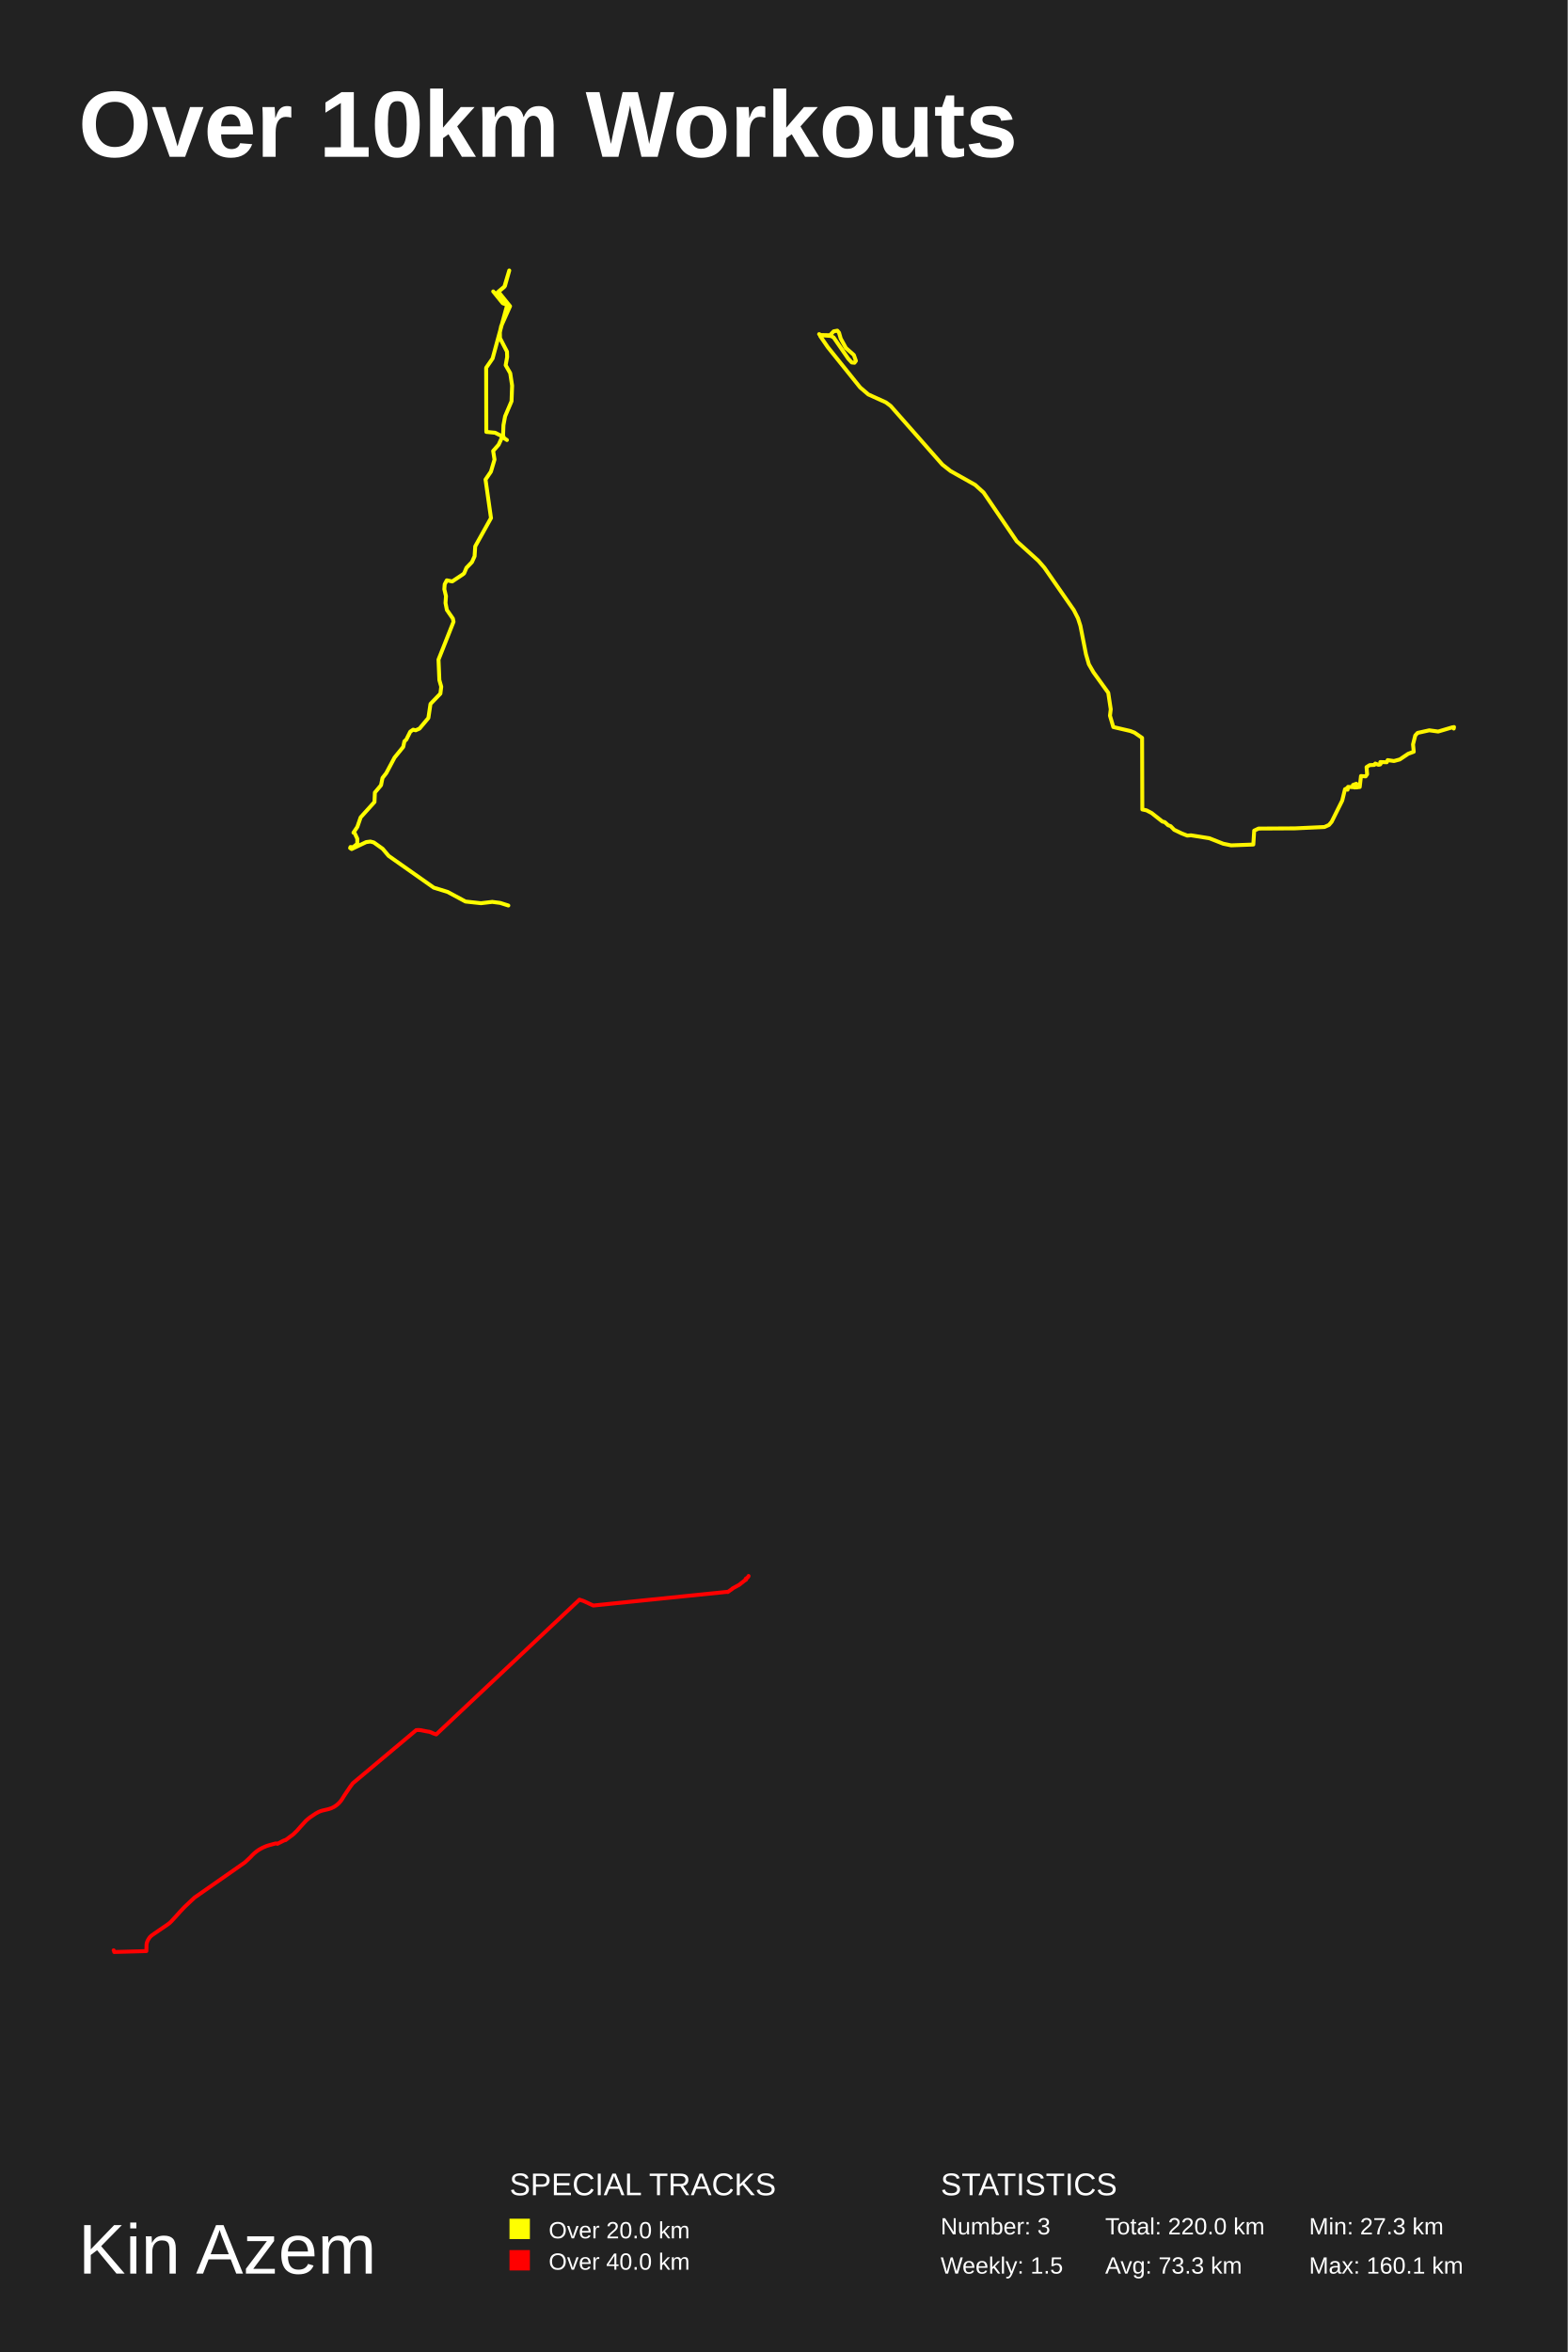
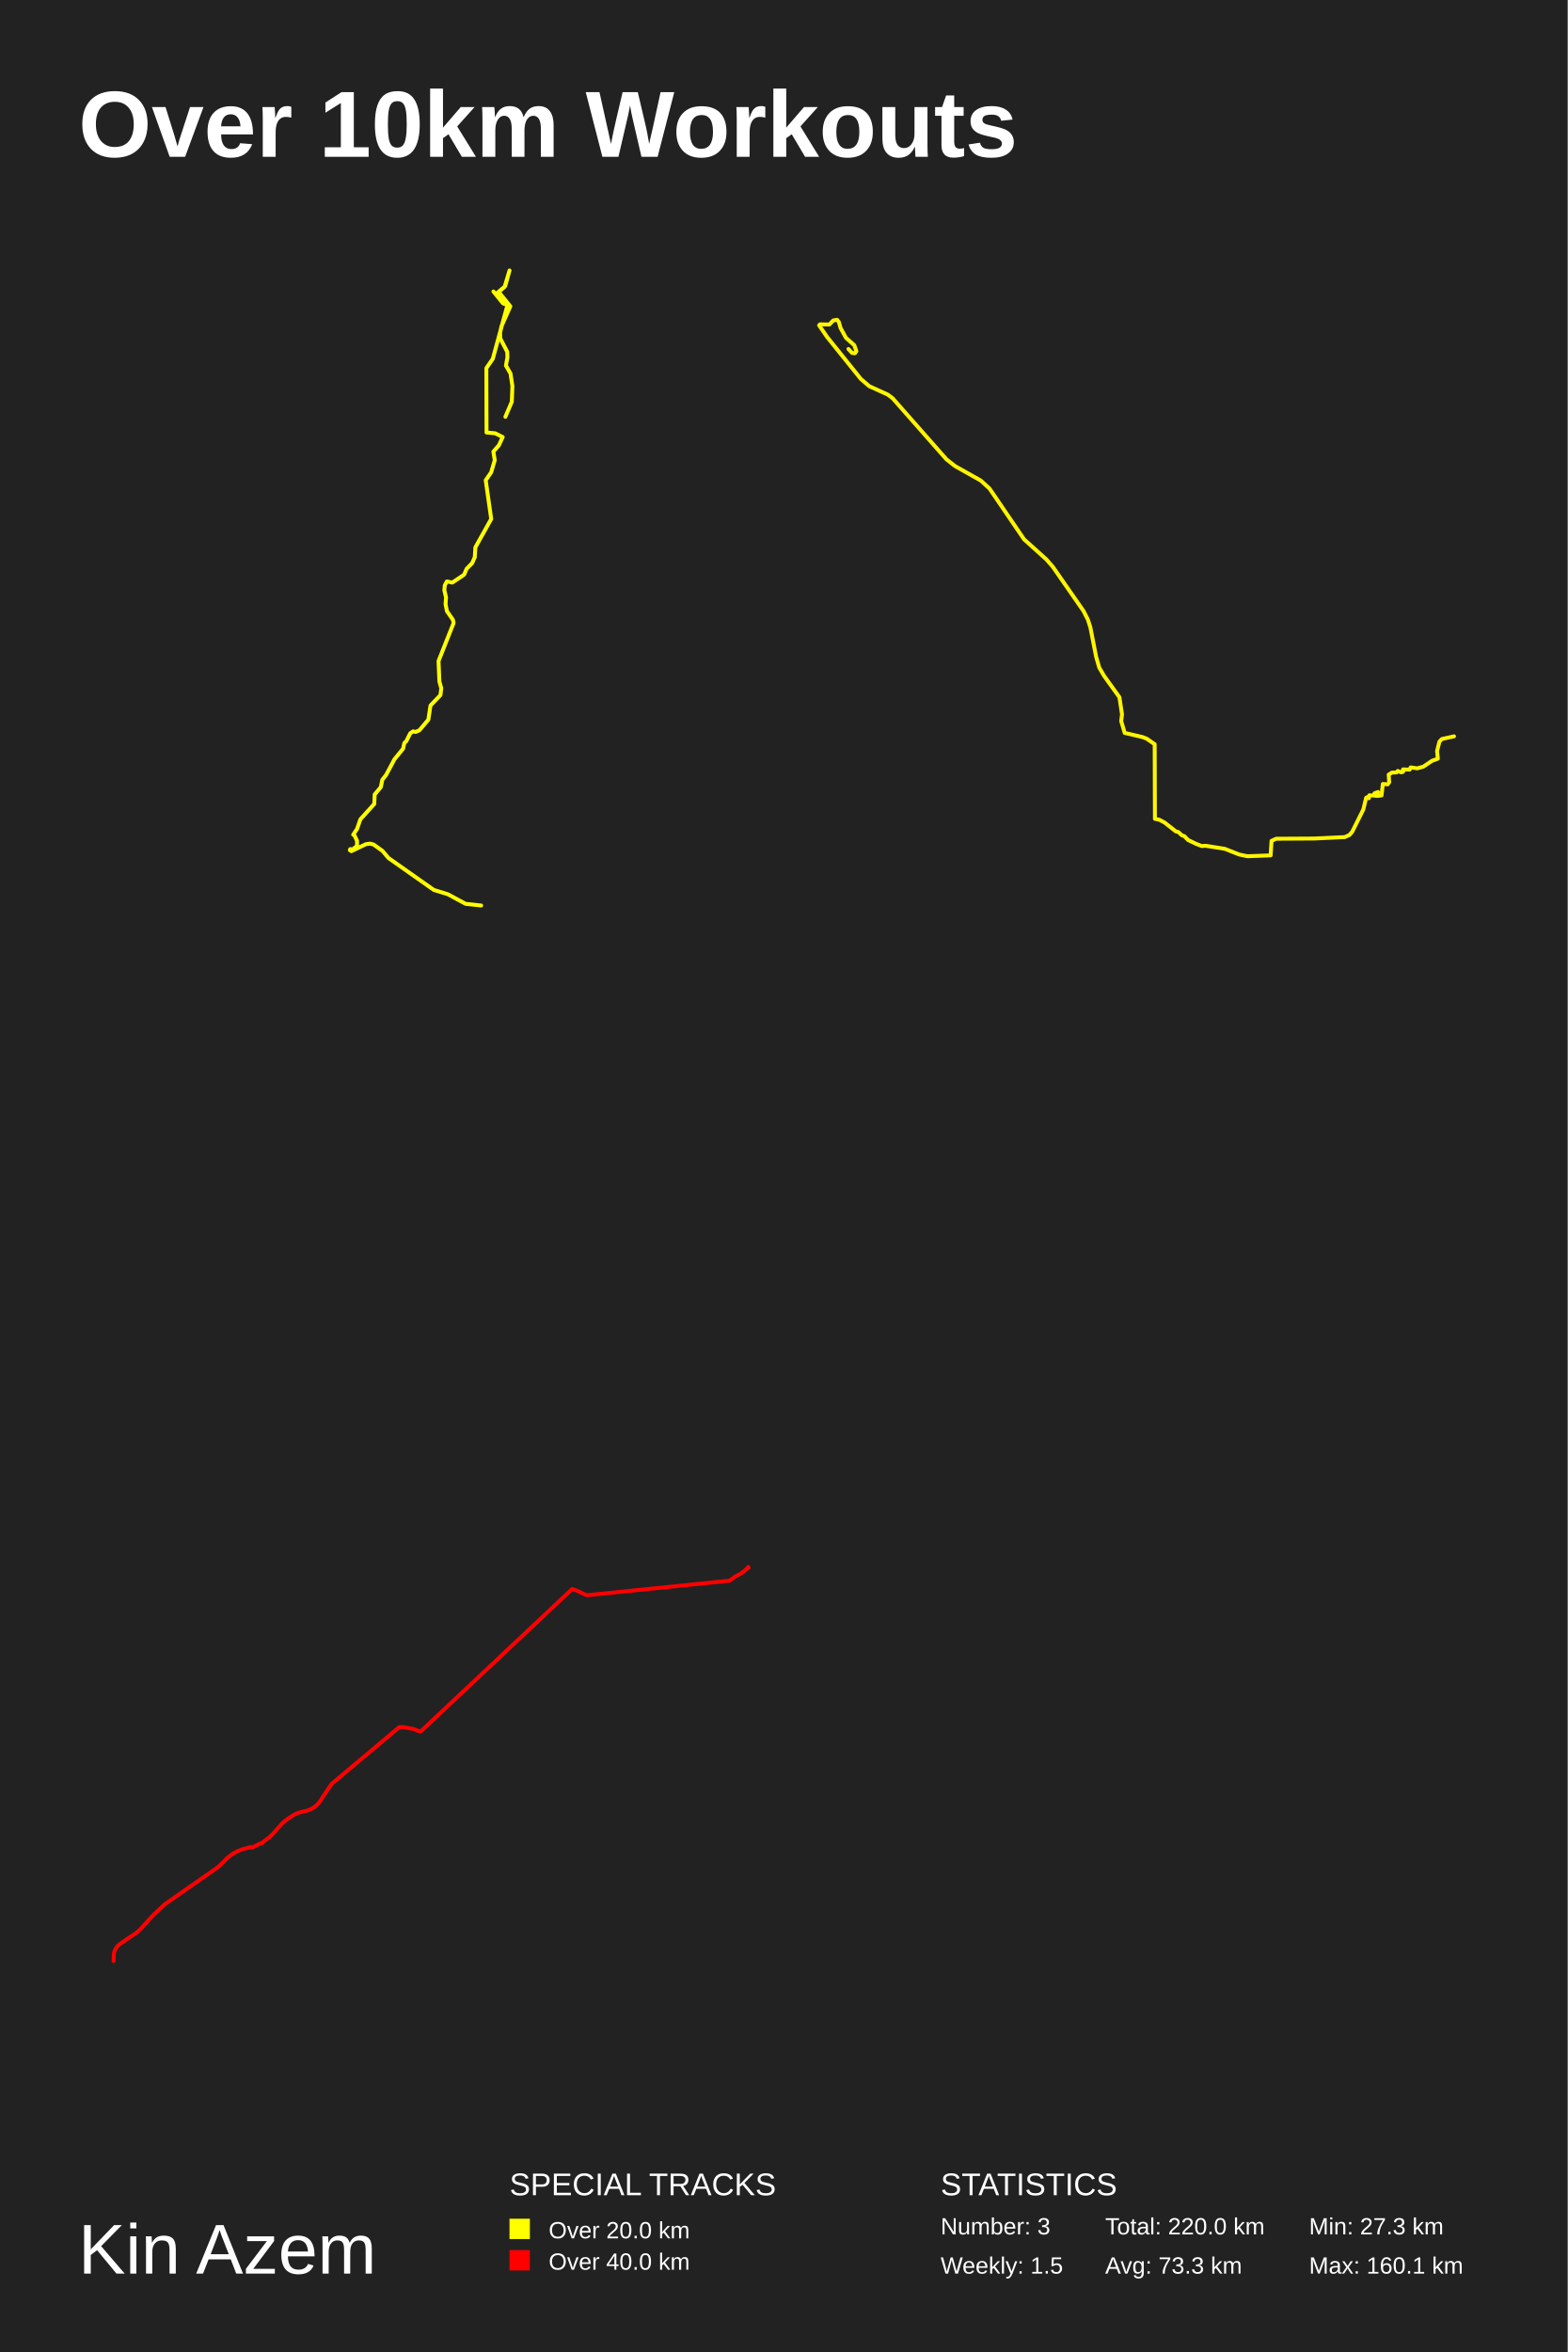
<svg xmlns="http://www.w3.org/2000/svg" baseProfile="full" height="300mm" version="1.1" viewBox="0,0,200,300" width="200mm">
  <defs />
  <rect fill="#222222" height="300" width="200" x="0" y="0" />
  <text fill="#FFFFFF" style="font-size:12px; font-family:Arial; font-weight:bold;" x="10" y="20">Over 10km Workouts</text>
  <text fill="#FFFFFF" style="font-size:9px; font-family:Arial" x="10" y="290">Kin Azem</text>
  <text fill="#FFFFFF" style="font-size:4px; font-family:Arial" x="65" y="280">SPECIAL TRACKS</text>
  <rect fill="yellow" height="2.6" width="2.6" x="65" y="283" />
  <text fill="#FFFFFF" style="font-size:3px; font-family:Arial" x="70" y="285.5">Over 20.0 km</text>
  <rect fill="red" height="2.6" width="2.6" x="65" y="287" />
  <text fill="#FFFFFF" style="font-size:3px; font-family:Arial" x="70" y="289.5">Over 40.0 km</text>
  <text fill="#FFFFFF" style="font-size:4px; font-family:Arial" x="120" y="280">STATISTICS</text>
  <text fill="#FFFFFF" style="font-size:3px; font-family:Arial" x="120" y="285">Number: 3</text>
  <text fill="#FFFFFF" style="font-size:3px; font-family:Arial" x="120" y="290">Weekly: 1.5</text>
  <text fill="#FFFFFF" style="font-size:3px; font-family:Arial" x="141" y="285">Total: 220.0 km</text>
  <text fill="#FFFFFF" style="font-size:3px; font-family:Arial" x="141" y="290">Avg: 73.3 km</text>
  <text fill="#FFFFFF" style="font-size:3px; font-family:Arial" x="167" y="285">Min: 27.3 km</text>
  <text fill="#FFFFFF" style="font-size:3px; font-family:Arial" x="167" y="290">Max: 160.1 km</text>
-   <polyline fill="none" opacity="1" points="64.672,56.126 64.309,55.884 64.178,55.563 64.229,54.231 64.439,53.097 65.26,51.176 65.333,49.183 65.093,47.601 64.512,46.583 64.701,45.528 64.679,44.849 63.786,43.124 63.771,42.4 63.938,41.596 65.071,39.058 63.575,37.208 64.41,36.502 64.97,34.5 64.345,36.582 63.299,37.467 63.169,37.36 63.387,37.735 62.922,37.172 64.142,38.683 64.737,38.897 64.948,39.112 64.773,39.147 64.948,39.112 63.35,37.646 64.164,38.674 64.781,38.888 64.882,38.817 64.759,38.692 62.842,45.725 62.022,46.913 62.043,55.089 63.161,55.196 64.098,55.67 63.612,56.724 62.915,57.519 63.089,58.618 62.631,60.155 61.942,61.165 62.639,66.078 60.627,69.688 60.547,70.947 60.213,71.689 59.509,72.421 59.211,73.127 59.023,73.279 57.694,74.163 57.004,74.02 56.735,74.52 56.685,75.154 56.895,76.039 56.837,76.914 57.011,77.798 57.774,78.897 57.861,79.299 55.944,84.131 56.053,86.748 56.292,87.587 56.184,88.472 54.92,89.784 54.651,91.579 53.511,92.937 53.025,93.151 52.713,93.071 52.342,93.321 51.834,94.339 51.595,94.553 51.442,95.268 50.338,96.625 49.278,98.616 48.799,99.223 48.61,100.152 47.826,101.09 47.775,102.295 46.011,104.251 45.59,105.465 45.096,106.206 45.234,106.242 45.582,106.983 45.582,107.626 45.03,108.072 44.718,108.036 44.667,108.17 44.863,108.295 46.715,107.411 47.252,107.34 47.688,107.456 48.814,108.259 49.583,109.17 55.341,113.223 57.113,113.768 59.386,114.991 61.361,115.205 62.798,115.036 63.815,115.17 64.853,115.5" stroke="#ffff00" stroke-dasharray="none" stroke-linecap="round" stroke-linejoin="round" stroke-width="0.5" />
-   <polyline fill="none" opacity="1" points="185.5,92.734 185.464,92.926 185.326,92.76 183.476,93.309 182.344,93.152 180.849,93.483 180.552,93.813 180.269,94.954 180.363,95.885 179.652,96.146 178.578,96.868 177.838,97.069 177.033,96.955 176.917,97.225 176.097,97.199 176.162,97.382 176.082,97.504 175.872,97.556 175.451,97.391 175.328,97.565 174.74,97.591 174.341,97.843 174.414,98.757 174.225,99.027 173.63,98.983 173.47,100.384 172.817,100.445 172.752,100.28 173.035,100.332 172.593,100.41 172.752,100.28 172.607,100.123 173.035,99.967 172.81,100.419 173.129,100.437 171.976,100.367 171.918,100.732 171.736,100.584 171.758,100.68 171.591,100.663 171.236,102.116 169.886,104.823 169.545,105.223 168.972,105.484 165.206,105.658 160.563,105.684 160.004,105.945 159.895,107.72 157.059,107.825 156.05,107.616 154.287,106.92 151.943,106.546 151.465,106.58 150.754,106.302 149.796,105.841 149.339,105.371 149.034,105.266 148.599,104.866 148.294,104.788 146.915,103.7 146.27,103.361 145.733,103.247 145.704,94.118 144.739,93.448 144.202,93.239 142.033,92.734 141.604,91.281 141.706,90.471 141.387,88.365 139.5,85.745 138.913,84.726 138.543,83.438 137.832,79.817 137.527,78.868 136.997,77.823 133.232,72.4 132.455,71.512 129.713,69.039 125.483,62.823 124.409,61.847 121.267,60.08 120.223,59.261 113.62,51.772 113.025,51.328 110.776,50.309 109.731,49.412 105.603,44.274 104.631,42.855 104.739,42.733 105.886,42.759 106.357,42.262 106.822,42.175 107.039,42.428 107.257,43.185 107.917,44.387 108.933,45.284 109.194,46.025 109.013,46.269 108.665,46.234 108.222,45.755 106.35,43.037 105.995,42.855 104.761,42.759 104.5,42.619" stroke="#fff500" stroke-dasharray="none" stroke-linecap="round" stroke-linejoin="round" stroke-width="0.5" />
-   <polyline fill="none" opacity="1" points="95.5,201.019 95.472,201.085 95.375,201.215 95.132,201.372 95.129,201.392 95.165,201.463 95.175,201.44 95.175,201.451 95.196,201.447 95.187,201.479 95.175,201.476 95.159,201.501 95.151,201.491 95.146,201.503 95.121,201.507 95.127,201.525 95.124,201.515 95.115,201.533 95.12,201.52 95.109,201.533 95.102,201.516 94.289,202.153 93.443,202.614 93.433,202.652 92.84,203.067 92.801,203.034 92.814,203.045 92.808,203.037 75.685,204.786 74.454,204.212 73.927,204.037 55.653,221.226 55.263,221.093 54.993,220.965 54.802,220.907 54.8,220.896 54.433,220.837 53.673,220.685 53.382,220.663 53.097,220.68 45.007,227.461 44.635,227.967 43.9,229.062 43.646,229.472 43.489,229.7 43.263,229.965 42.953,230.24 42.612,230.471 42.244,230.648 41.92,230.752 41.114,230.945 40.916,231.006 40.661,231.108 40.297,231.305 39.615,231.761 39.398,231.923 39.036,232.234 38.33,233.007 37.884,233.514 37.434,233.956 36.421,234.714 36.349,234.705 36.273,234.748 36.215,234.76 35.383,235.182 35.311,235.144 35.237,235.13 35.099,235.15 34.304,235.367 33.979,235.472 33.48,235.687 33.009,235.955 32.73,236.152 32.417,236.409 32.126,236.689 31.992,236.843 31.253,237.542 24.811,242.045 23.571,243.21 23.024,243.785 22.532,244.336 21.868,245.057 21.65,245.27 21.319,245.523 20.354,246.175 19.412,246.826 19.29,246.921 19.134,247.073 19.016,247.23 18.887,247.439 18.796,247.633 18.72,247.859 18.694,248.034 18.672,248.863 14.574,248.981 14.6,248.953 14.5,248.763" stroke="red" stroke-dasharray="none" stroke-linecap="round" stroke-linejoin="round" stroke-width="0.5" />
+   <polyline fill="none" opacity="1" points="64.474,53.165 65.297,51.236 65.37,49.237 65.13,47.649 64.547,46.627 64.736,45.568 64.714,44.887 63.818,43.156 63.803,42.429 63.971,41.622 65.108,39.075 63.607,37.218 64.445,36.509 65.006,34.5 64.379,36.59 63.33,37.478 63.199,37.37 63.417,37.747 62.951,37.182 64.175,38.698 64.773,38.913 64.984,39.128 64.809,39.164 64.984,39.128 63.381,37.657 64.197,38.689 64.816,38.904 64.918,38.832 64.795,38.707 62.871,45.766 62.047,46.959 62.069,55.164 63.191,55.272 64.131,55.747 63.643,56.805 62.944,57.604 63.118,58.706 62.659,60.249 61.967,61.262 62.667,66.194 60.648,69.816 60.568,71.08 60.233,71.824 59.526,72.559 59.227,73.268 59.037,73.42 57.704,74.308 57.011,74.164 56.742,74.666 56.691,75.303 56.902,76.19 56.844,77.069 57.019,77.956 57.784,79.059 57.871,79.462 55.947,84.312 56.057,86.939 56.297,87.781 56.188,88.669 54.92,89.986 54.65,91.788 53.506,93.15 53.018,93.365 52.704,93.285 52.333,93.535 51.823,94.557 51.582,94.772 51.429,95.489 50.321,96.852 49.257,98.85 48.776,99.46 48.587,100.392 47.8,101.333 47.749,102.543 45.978,104.505 45.555,105.724 45.06,106.468 45.198,106.504 45.548,107.247 45.548,107.892 44.994,108.341 44.681,108.305 44.63,108.439 44.826,108.565 46.685,107.677 47.224,107.606 47.661,107.722 48.791,108.529 49.563,109.443 55.343,113.511 57.121,114.057 59.402,115.285 61.384,115.5" stroke="#ffff00" stroke-dasharray="none" stroke-linecap="round" stroke-linejoin="round" stroke-width="0.5" />
+   <polyline fill="none" opacity="1" points="185.5,93.92 183.942,94.264 183.632,94.609 183.337,95.798 183.435,96.768 182.694,97.04 181.575,97.793 180.804,98.002 179.964,97.884 179.843,98.165 178.989,98.138 179.057,98.328 178.974,98.455 178.754,98.51 178.316,98.337 178.187,98.519 177.575,98.546 177.159,98.809 177.234,99.762 177.038,100.043 176.418,99.997 176.251,101.458 175.571,101.521 175.503,101.349 175.798,101.403 175.336,101.485 175.503,101.349 175.351,101.186 175.798,101.023 175.563,101.494 175.896,101.512 174.693,101.44 174.633,101.821 174.444,101.667 174.467,101.766 174.293,101.748 173.922,103.263 172.515,106.084 172.16,106.501 171.563,106.773 167.638,106.955 162.798,106.982 162.216,107.254 162.102,109.104 159.145,109.213 158.094,108.995 156.257,108.27 153.814,107.88 153.315,107.916 152.574,107.626 151.575,107.145 151.099,106.655 150.781,106.546 150.328,106.129 150.01,106.048 148.573,104.914 147.9,104.56 147.341,104.442 147.31,94.927 146.305,94.228 145.745,94.01 143.484,93.484 143.038,91.969 143.143,91.126 142.811,88.93 140.845,86.199 140.232,85.138 139.846,83.795 139.105,80.021 138.788,79.032 138.236,77.943 134.311,72.29 133.501,71.364 130.643,68.787 126.234,62.308 125.115,61.291 121.84,59.449 120.751,58.596 113.87,50.79 113.25,50.327 110.905,49.265 109.816,48.33 105.513,42.975 104.5,41.495 104.613,41.368 105.808,41.395 106.3,40.878 106.784,40.787 107.011,41.05 107.238,41.84 107.926,43.093 108.984,44.028 109.257,44.799 109.068,45.053 108.705,45.017 108.243,44.518" stroke="#fff500" stroke-dasharray="none" stroke-linecap="round" stroke-linejoin="round" stroke-width="0.5" />
+   <polyline fill="none" opacity="1" points="95.433,199.866 95.429,199.887 95.468,199.962 95.478,199.938 95.478,199.95 95.5,199.945 95.491,199.979 95.478,199.976 95.461,200.002 95.453,199.992 95.448,200.005 95.421,200.009 95.427,200.028 95.424,200.017 95.415,200.036 95.42,200.023 95.408,200.036 95.401,200.018 94.54,200.692 93.644,201.18 93.634,201.22 93.006,201.66 92.966,201.625 92.979,201.636 92.973,201.628 74.848,203.48 73.545,202.872 72.987,202.687 53.645,220.881 53.232,220.74 52.946,220.605 52.744,220.544 52.742,220.532 52.353,220.47 51.549,220.309 51.241,220.286 50.939,220.304 42.376,227.481 41.982,228.016 41.204,229.176 40.935,229.609 40.768,229.851 40.529,230.131 40.202,230.423 39.841,230.666 39.45,230.854 39.109,230.964 38.255,231.169 38.045,231.234 37.775,231.341 37.39,231.549 36.668,232.032 36.439,232.204 36.055,232.533 35.309,233.351 34.836,233.888 34.36,234.355 33.288,235.158 33.211,235.149 33.131,235.194 33.069,235.207 32.188,235.654 32.113,235.614 32.034,235.599 31.889,235.62 31.047,235.849 30.703,235.96 30.175,236.187 29.676,236.472 29.381,236.68 29.05,236.952 28.741,237.248 28.6,237.412 27.817,238.151 20.998,242.917 19.686,244.151 19.107,244.76 18.586,245.343 17.883,246.106 17.652,246.332 17.302,246.599 16.281,247.29 15.283,247.978 15.155,248.079 14.989,248.24 14.864,248.406 14.728,248.627 14.631,248.832 14.551,249.072 14.523,249.257 14.5,250.134" stroke="red" stroke-dasharray="none" stroke-linecap="round" stroke-linejoin="round" stroke-width="0.5" />
</svg>
